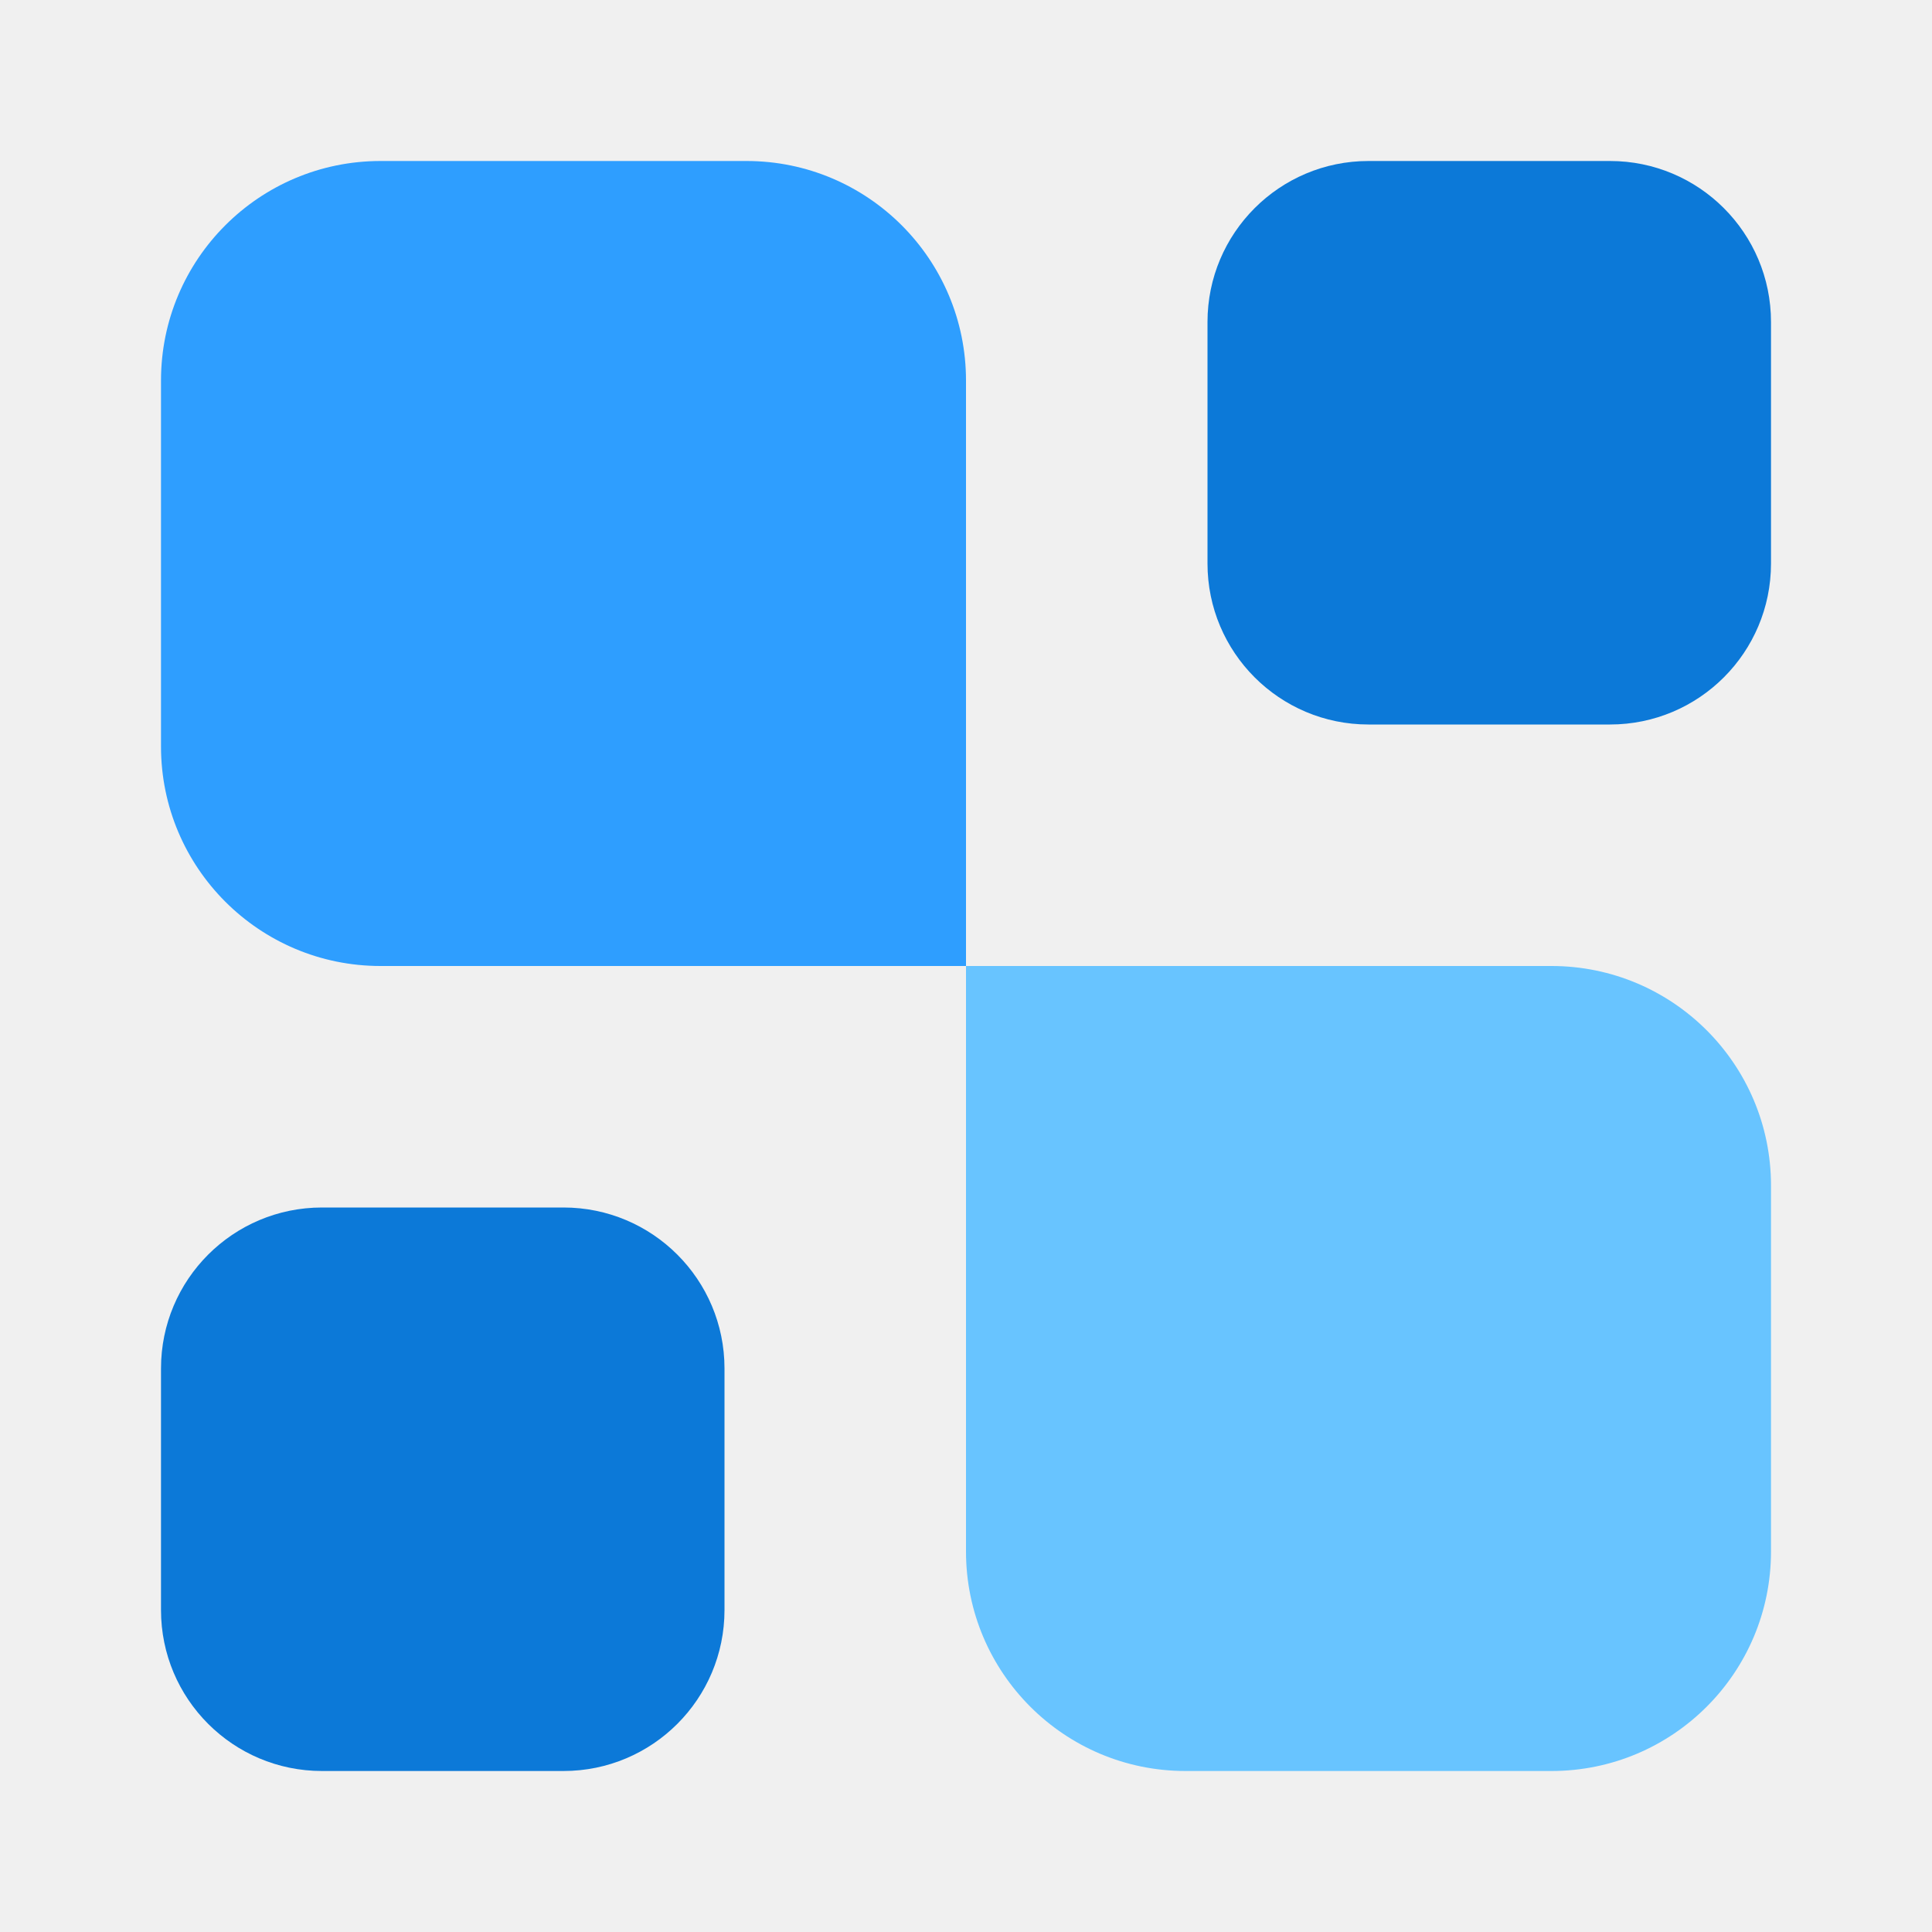
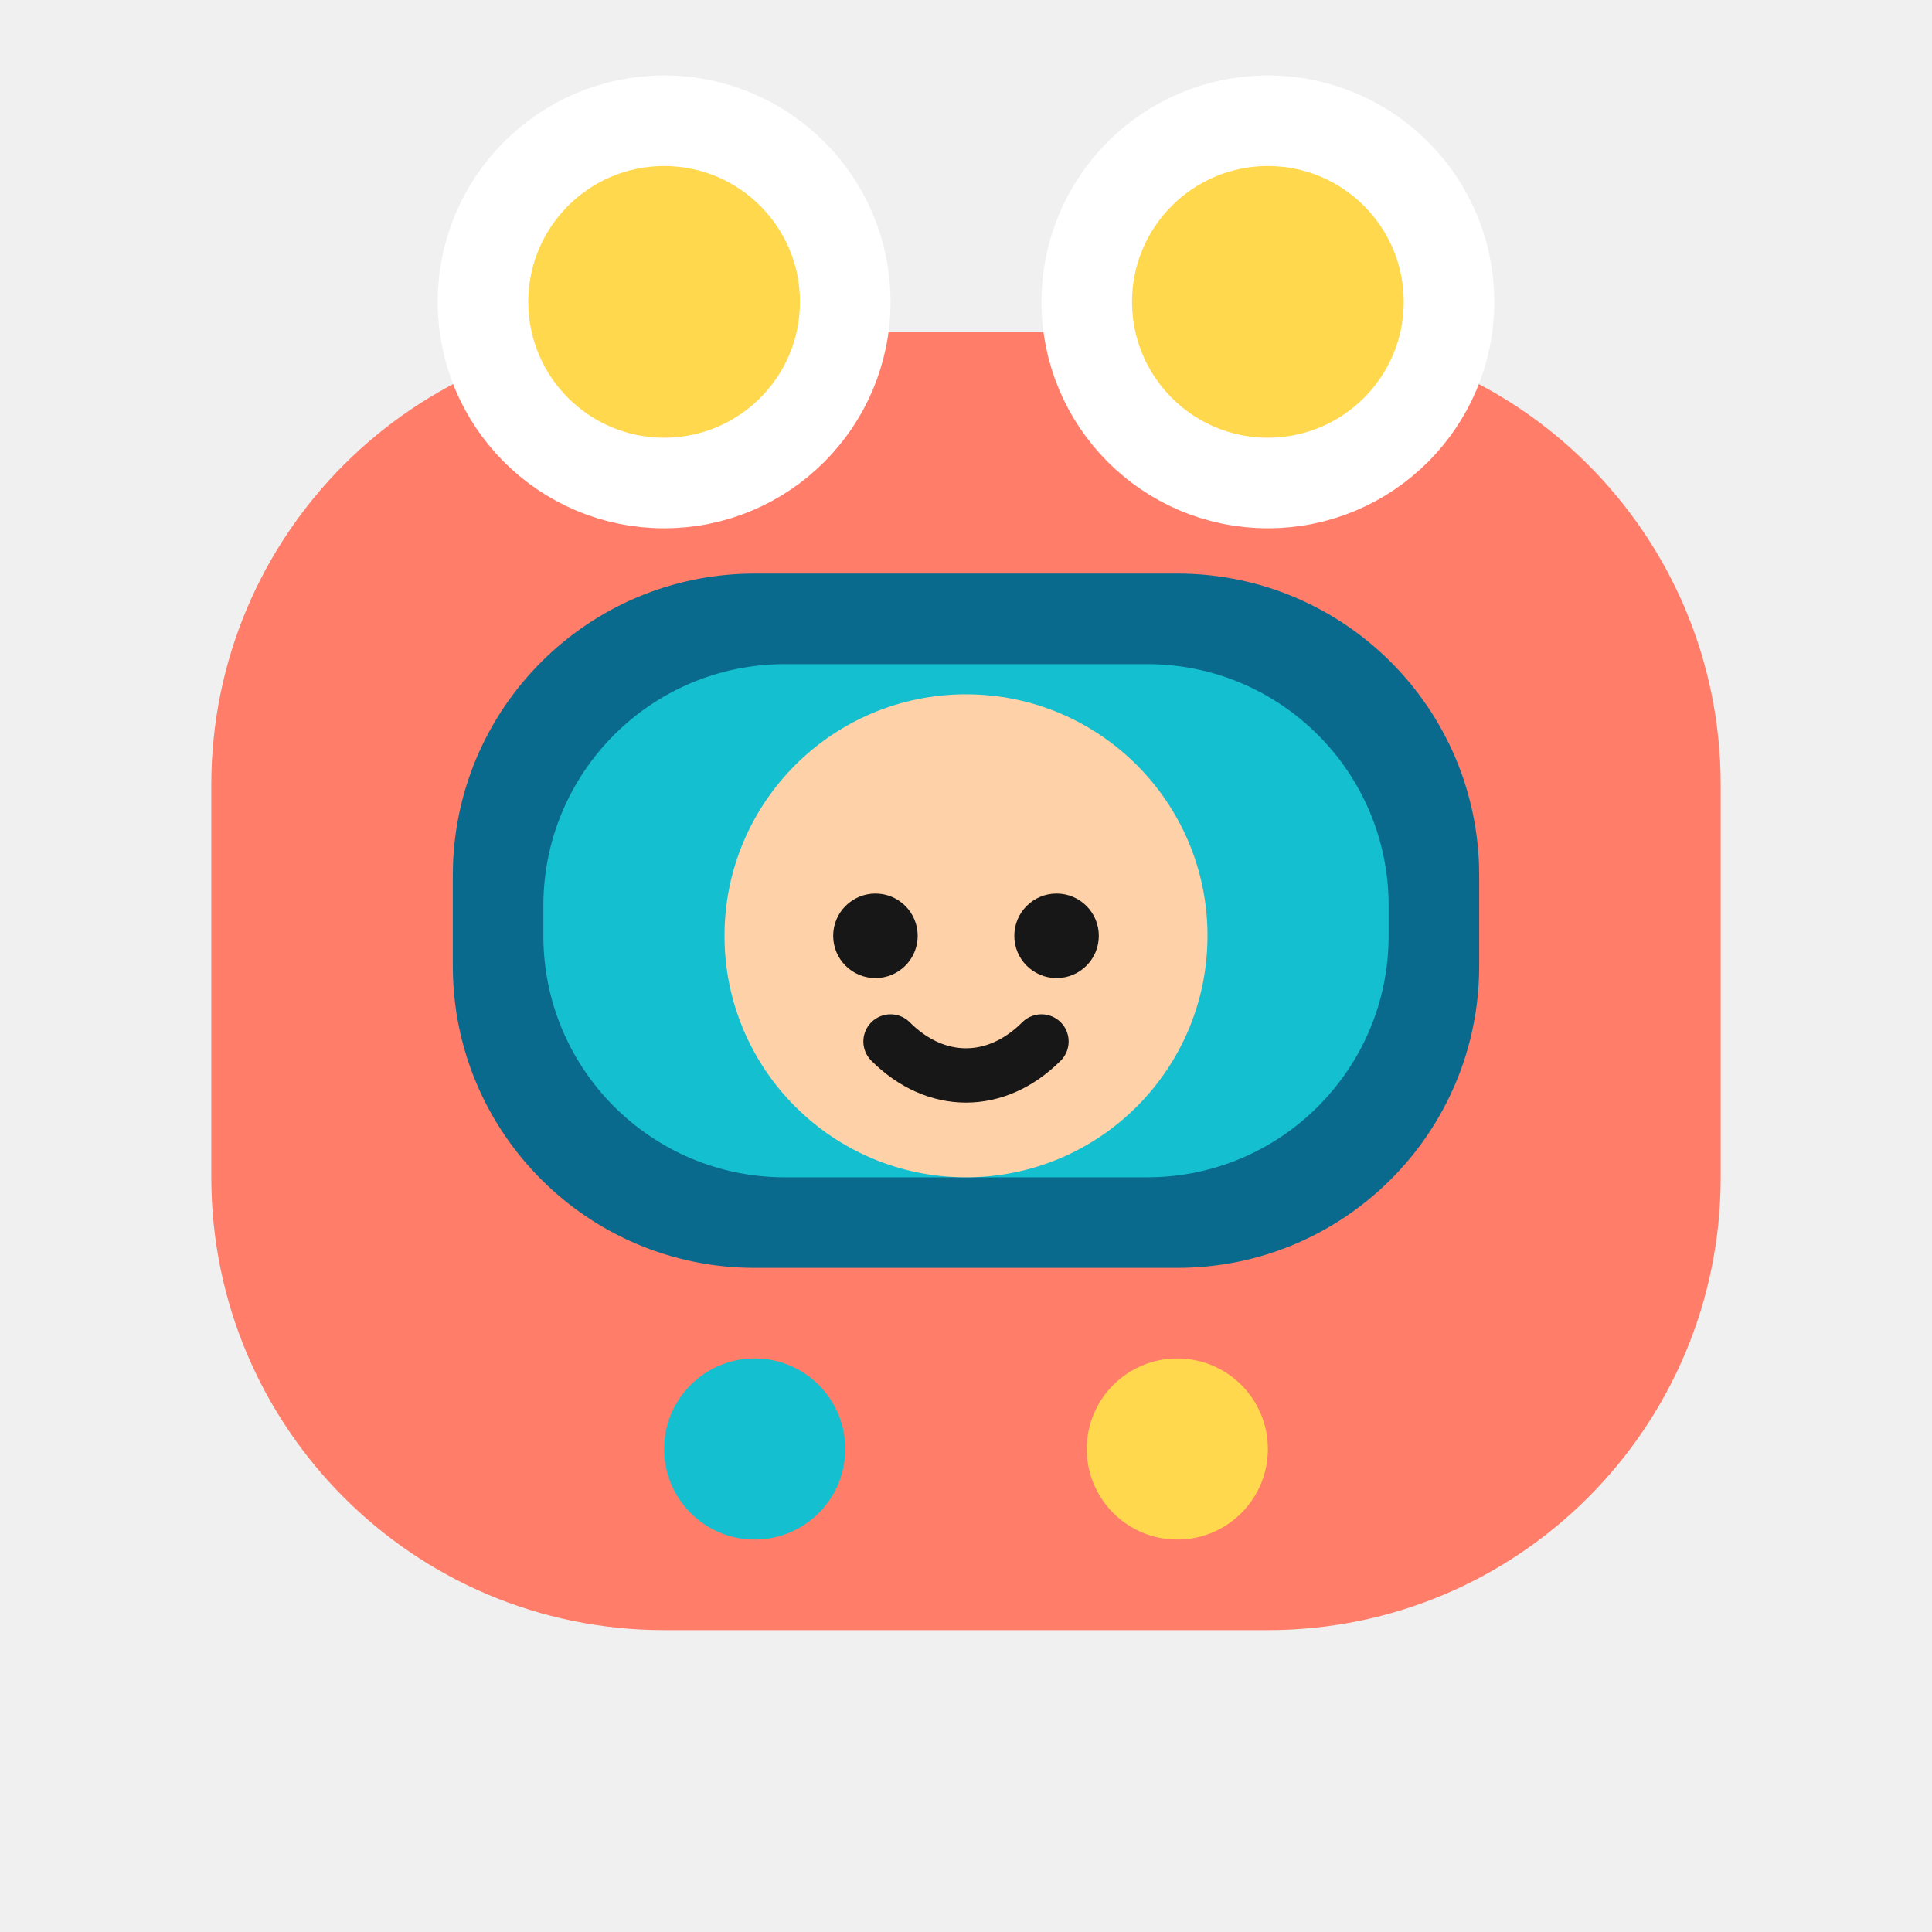
- <svg xmlns="http://www.w3.org/2000/svg" width="24" height="24" viewBox="0 0 24 24" fill="none">
-   <path d="M22 19.273C22 20.779 20.779 22 19.273 22H14.727C13.221 22 12 20.779 12 19.273V12H19.273C20.779 12 22 13.221 22 14.727V19.273Z" fill="#68C4FF" />
-   <path d="M20 2C21.105 2 22 2.895 22 4V7C22 8.105 21.105 9 20 9H17C15.895 9 15 8.105 15 7V4C15 2.895 15.895 2 17 2H20Z" fill="#0C79D8" />
-   <path d="M7 15C8.105 15 9 15.895 9 17V20C9 21.105 8.105 22 7 22H4C2.895 22 2 21.105 2 20V17C2 15.895 2.895 15 4 15H7Z" fill="#0C79D8" />
-   <path d="M12 12H4.727C3.221 12 2 10.779 2 9.273V4.727C2 3.221 3.221 2 4.727 2H9.273C10.779 2 12 3.221 12 4.727V12Z" fill="#2E9EFF" />
+ <svg xmlns="http://www.w3.org/2000/svg" width="64" height="64" viewBox="0 0 64 64" fill="none">
+   <rect x="7" y="11" width="50" height="43" rx="15" fill="#FF7D69" />
+   <circle cx="22" cy="10" r="6" fill="#FFD84D" stroke="#FFFFFF" stroke-width="3" />
+   <circle cx="42" cy="10" r="6" fill="#FFD84D" stroke="#FFFFFF" stroke-width="3" />
+   <rect x="15" y="19" width="34" height="23" rx="10" fill="#0A6A8D" />
+   <rect x="18" y="22" width="28" height="17" rx="8" fill="#14BFD0" />
+   <circle cx="32" cy="31" r="8" fill="#FFD1A8" />
+   <circle cx="29" cy="31" r="1.4" fill="#171717" />
+   <circle cx="35" cy="31" r="1.4" fill="#171717" />
+   <path d="M29.5 34.5C31 36 33 36 34.5 34.5" stroke="#171717" stroke-width="1.8" stroke-linecap="round" />
+   <circle cx="25" cy="48" r="3" fill="#14BFD0" />
+   <circle cx="39" cy="48" r="3" fill="#FFD84D" />
</svg>
